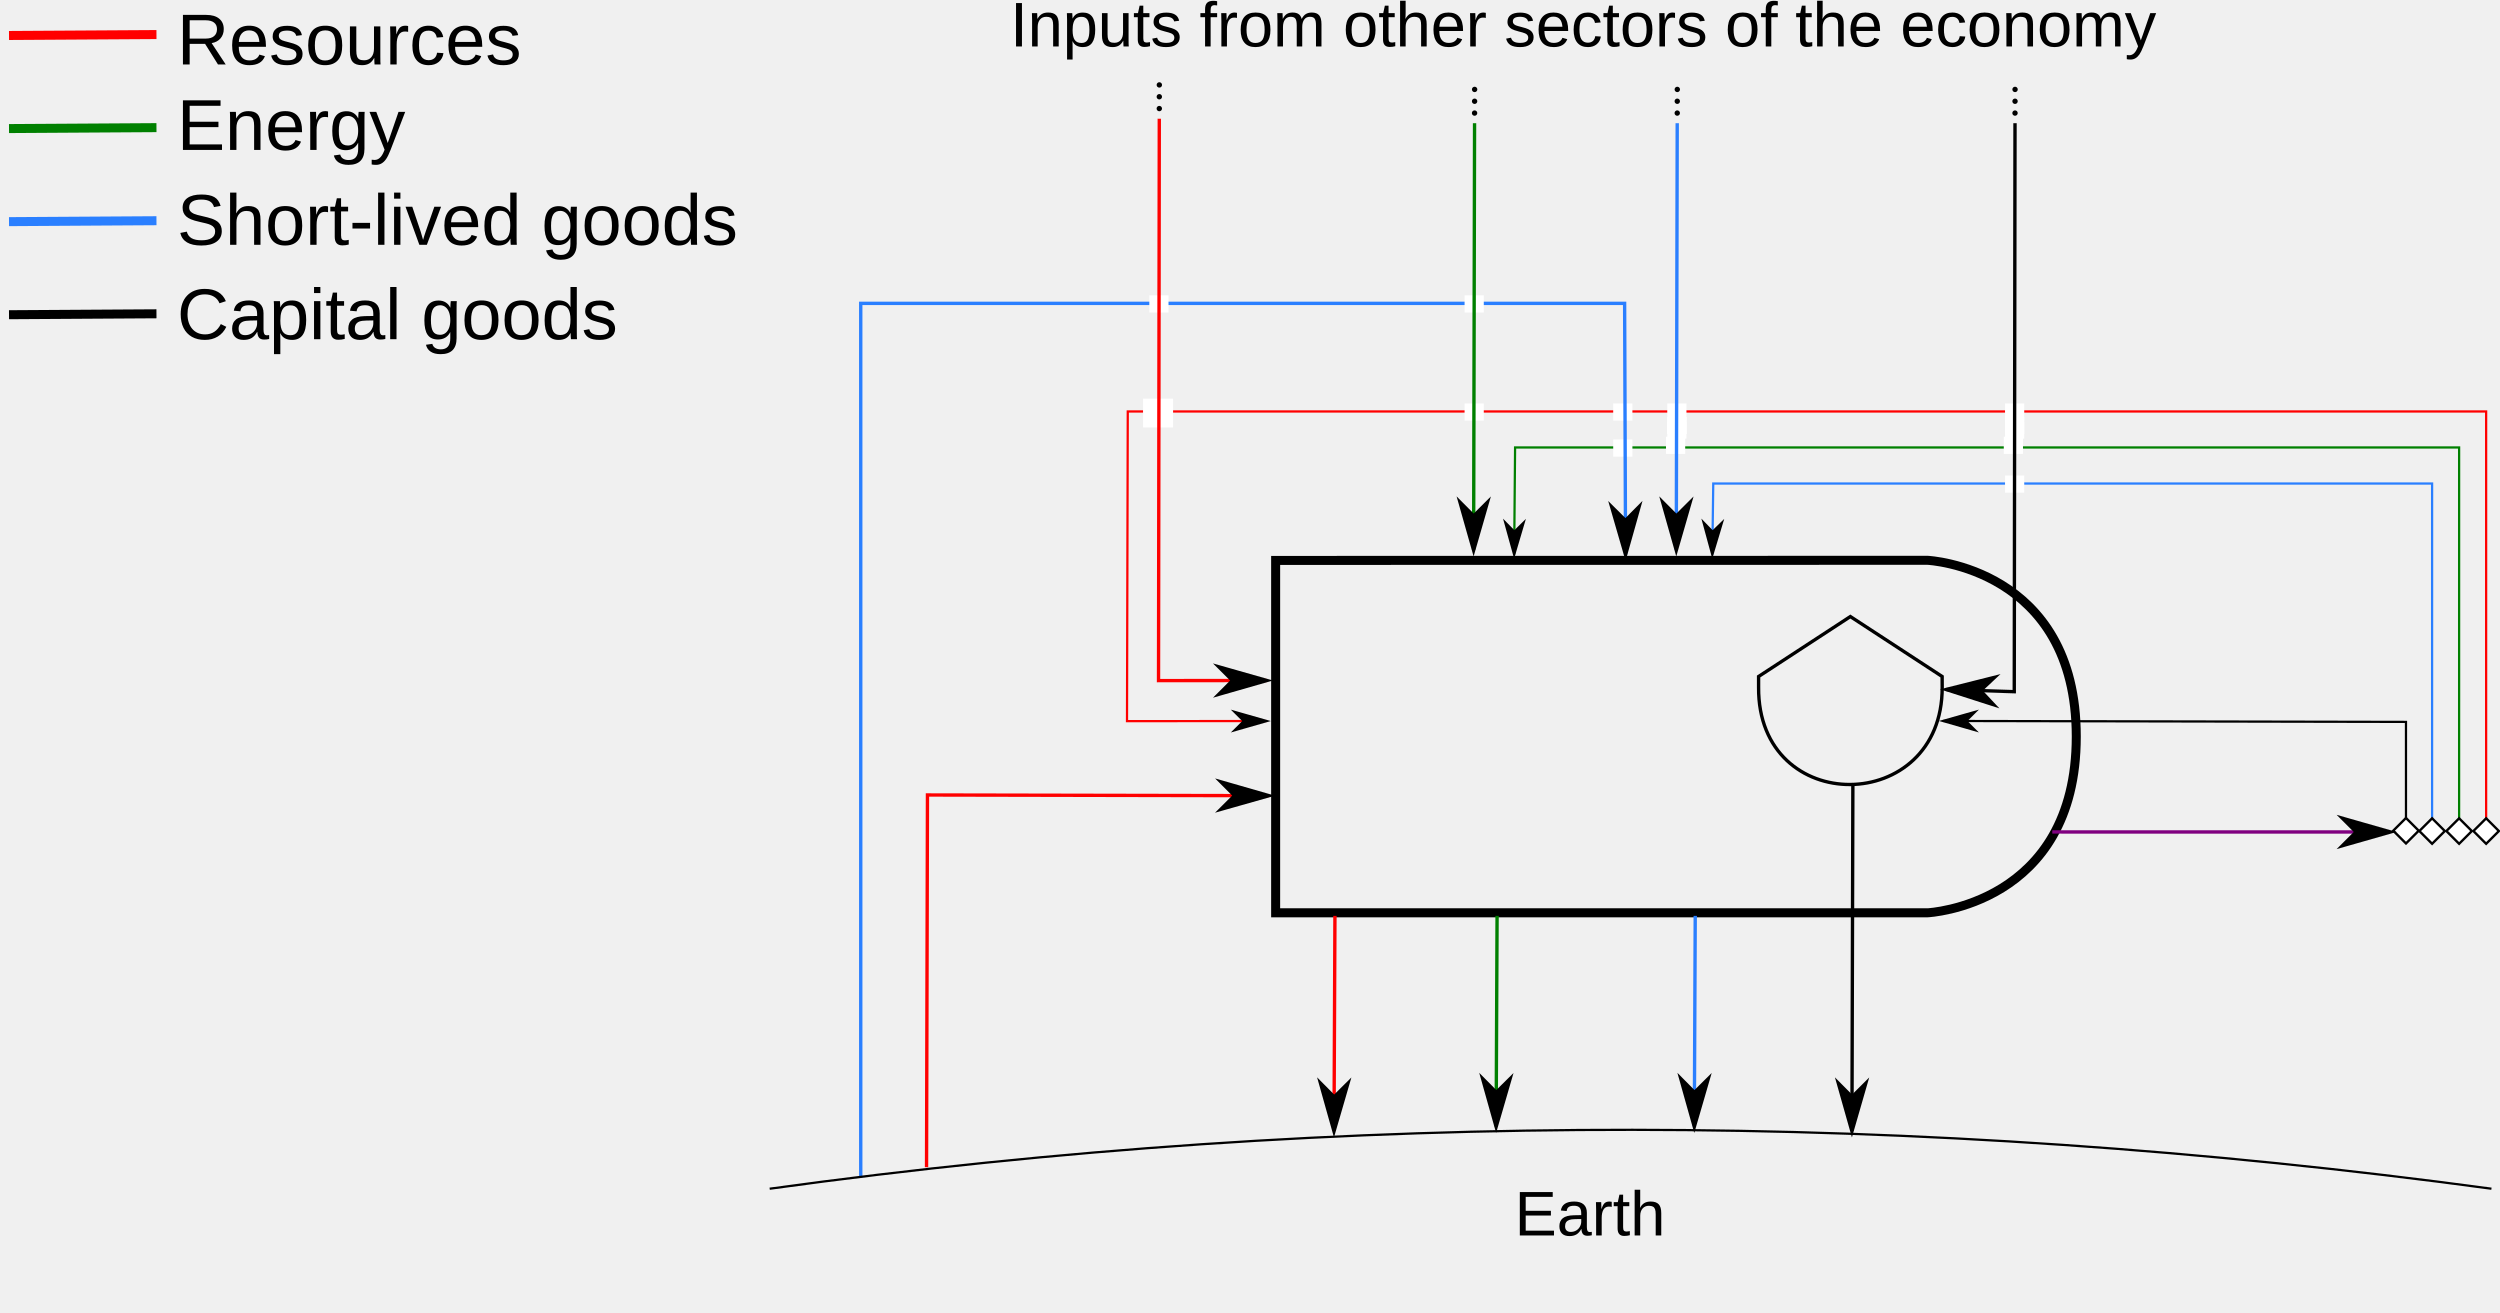
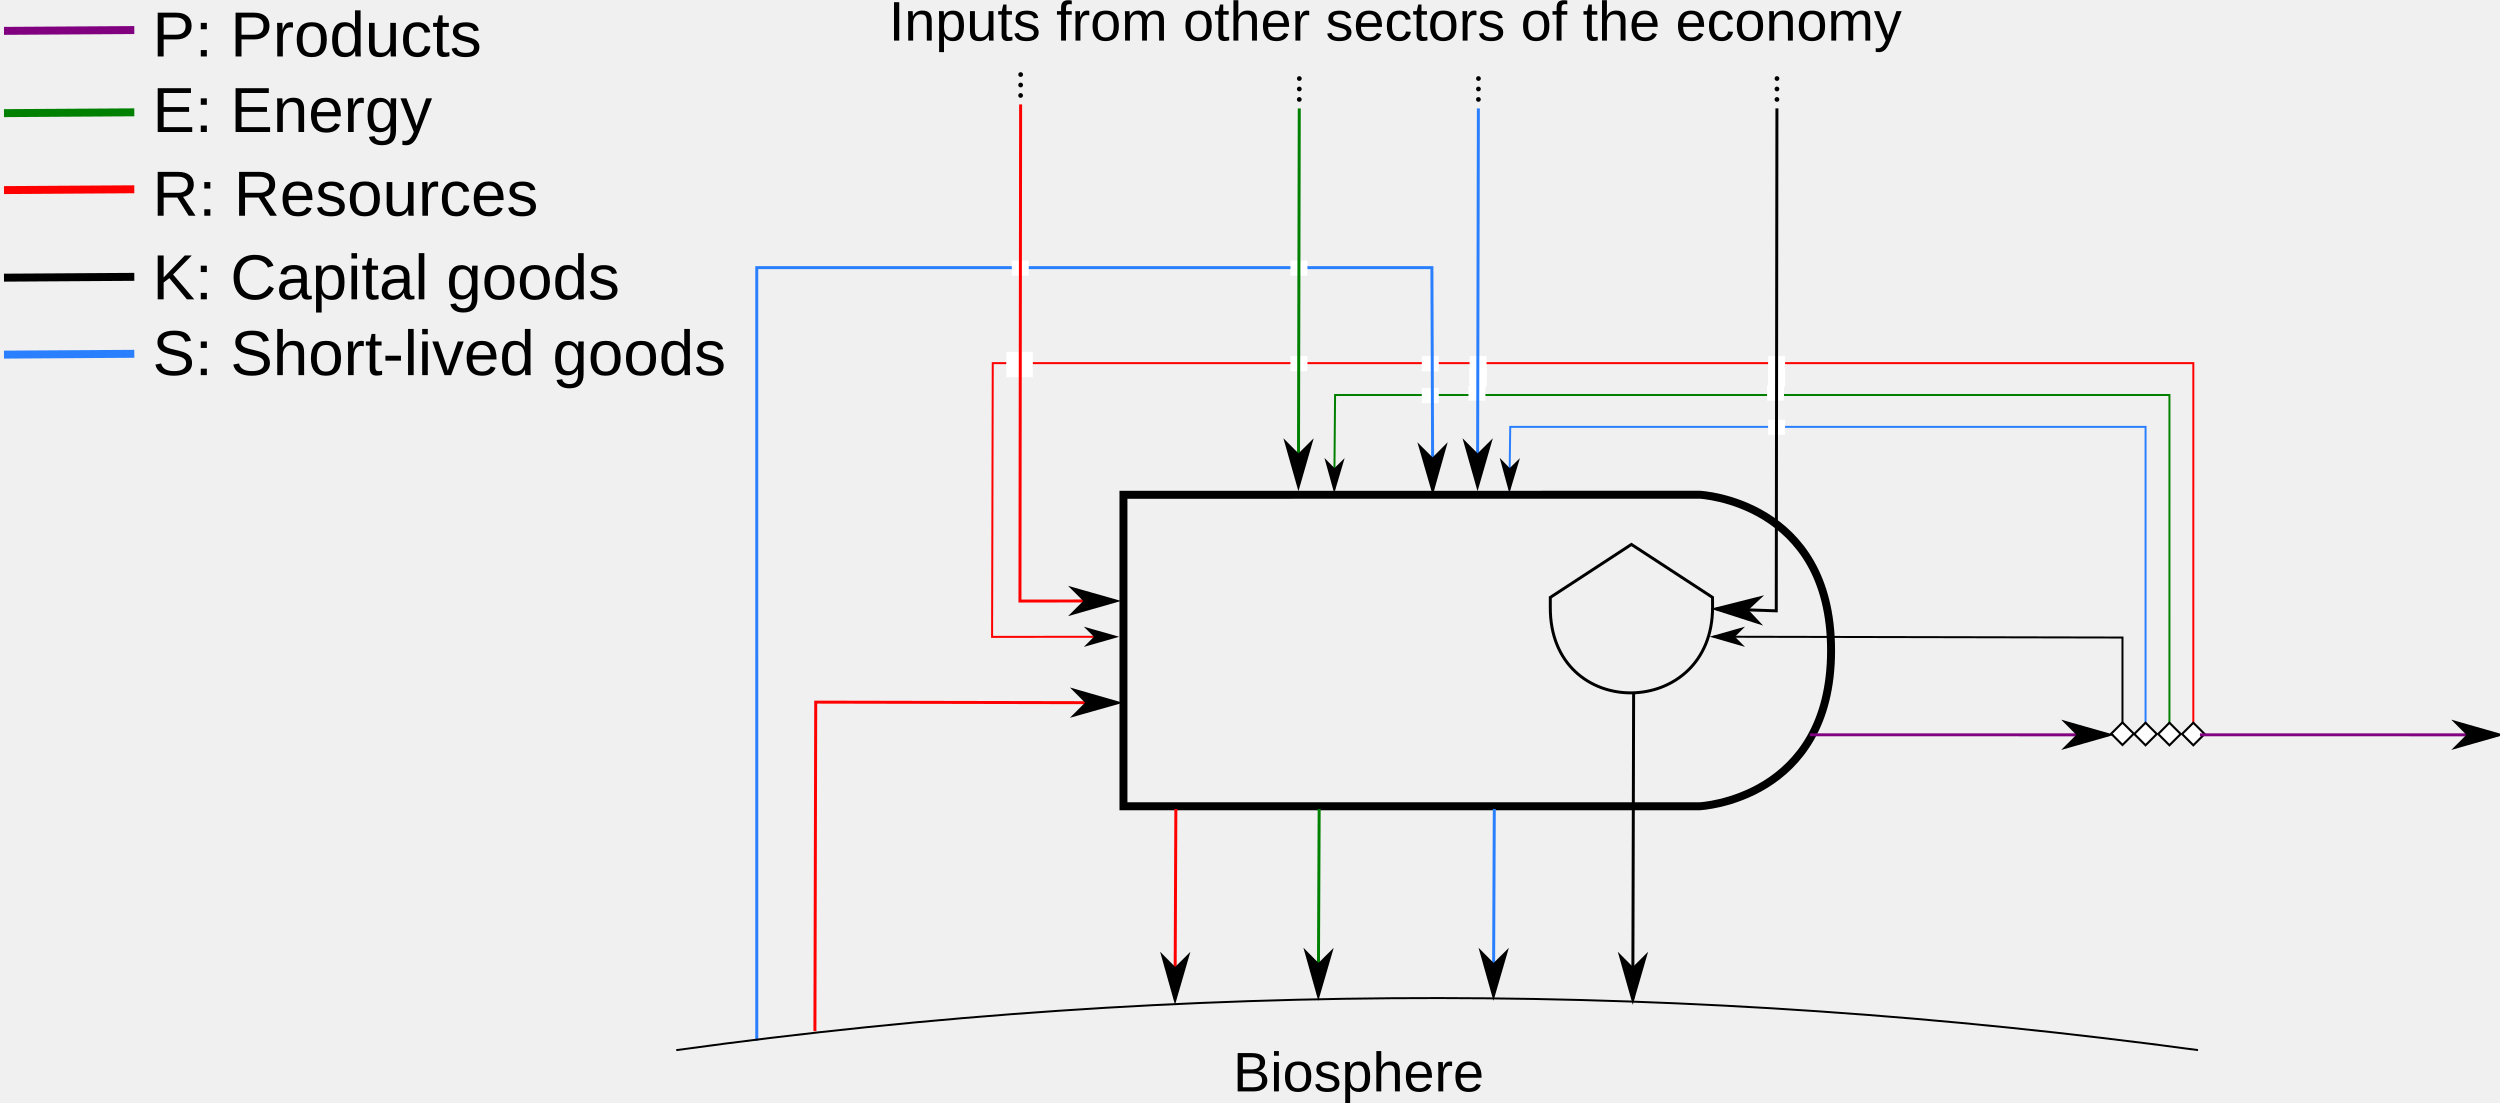
- <svg xmlns="http://www.w3.org/2000/svg" width="1110.177" height="582.942" id="svg2" version="1.1">
+ <svg xmlns="http://www.w3.org/2000/svg" width="1256.111" height="553.949" id="svg2" version="1.1">
  <defs id="defs4">
    <marker orient="auto" refY="0" refX="0" id="Arrow2Mend" style="overflow:visible">
      <path id="path3888" style="font-size:12px;fill-rule:evenodd;stroke-width:0.625;stroke-linejoin:round" d="M 8.719,4.034 -2.207,0.016 8.719,-4.002 c -1.745,2.372 -1.735,5.617 -6e-7,8.035 z" transform="scale(-0.6,-0.6)" />
    </marker>
    <marker orient="auto" refY="0" refX="0" id="EmptyDiamondL" style="overflow:visible">
      <path id="path3968" d="M 0,-7.071 -7.071,0 0,7.071 7.071,0 0,-7.071 z" style="fill:#ffffff;fill-rule:evenodd;stroke:#000000;stroke-width:1pt;marker-start:none" transform="scale(0.8,0.8)" />
    </marker>
    <marker style="overflow:visible" id="InfiniteLineStart" refX="0" refY="0" orient="auto">
      <g id="g4034" transform="translate(-13,0)">
        <circle d="M 3.8,0 C 3.8,0.442 3.442,0.8 3,0.8 2.558,0.8 2.2,0.442 2.2,0 c 0,-0.442 0.358,-0.8 0.8,-0.8 0.442,0 0.8,0.358 0.8,0.8 z" id="circle4036" r="0.8" cy="0" cx="3" />
        <circle d="M 7.3,0 C 7.3,0.442 6.942,0.8 6.5,0.8 6.058,0.8 5.7,0.442 5.7,0 c 0,-0.442 0.358,-0.8 0.8,-0.8 0.442,0 0.8,0.358 0.8,0.8 z" id="circle4038" r="0.8" cy="0" cx="6.5" />
        <circle d="M 10.8,0 C 10.8,0.442 10.442,0.8 10,0.8 9.558,0.8 9.2,0.442 9.2,0 c 0,-0.442 0.358,-0.8 0.8,-0.8 0.442,0 0.8,0.358 0.8,0.8 z" id="circle4040" r="0.8" cy="0" cx="10" />
      </g>
    </marker>
    <marker orient="auto" refY="0" refX="0" id="Arrow1Lend" style="overflow:visible">
      <path id="path3792" d="M 0,0 5,-5 -12.5,0 5,5 0,0 z" style="fill-rule:evenodd;stroke:#000000;stroke-width:1pt;marker-start:none" transform="matrix(-0.8,0,0,-0.8,-10,0)" />
    </marker>
    <marker orient="auto" refY="0" refX="0" id="Arrow1Lstart-0" style="overflow:visible">
      <path id="path4143-5" d="M 0,0 5,-5 -12.5,0 5,5 0,0 z" style="fill-rule:evenodd;stroke:#000000;stroke-width:1pt;marker-start:none" transform="matrix(0.8,0,0,0.8,10,0)" />
    </marker>
    <marker orient="auto" refY="0" refX="0" id="Arrow1Lend-7" style="overflow:visible">
      <path id="path4132-0" d="M 0,0 5,-5 -12.5,0 5,5 0,0 z" style="fill-rule:evenodd;stroke:#000000;stroke-width:1pt;marker-start:none" transform="matrix(-0.8,0,0,-0.8,-10,0)" />
    </marker>
    <marker style="overflow:visible" id="InfiniteLineStart-0" refX="0" refY="0" orient="auto">
      <g id="g4065-5" transform="translate(-13,0)">
        <circle d="M 3.8,0 C 3.8,0.442 3.442,0.8 3,0.8 2.558,0.8 2.2,0.442 2.2,0 c 0,-0.442 0.358,-0.8 0.8,-0.8 0.442,0 0.8,0.358 0.8,0.8 z" id="circle4067-6" r="0.8" cy="0" cx="3" />
        <circle d="M 7.3,0 C 7.3,0.442 6.942,0.8 6.5,0.8 6.058,0.8 5.7,0.442 5.7,0 c 0,-0.442 0.358,-0.8 0.8,-0.8 0.442,0 0.8,0.358 0.8,0.8 z" id="circle4069-78" r="0.8" cy="0" cx="6.5" />
        <circle d="M 10.8,0 C 10.8,0.442 10.442,0.8 10,0.8 9.558,0.8 9.2,0.442 9.2,0 c 0,-0.442 0.358,-0.8 0.8,-0.8 0.442,0 0.8,0.358 0.8,0.8 z" id="circle4071-06" r="0.8" cy="0" cx="10" />
      </g>
    </marker>
    <marker orient="auto" refY="0" refX="0" id="EmptyDiamondL-1" style="overflow:visible">
      <path id="path4169" d="M 0,-7.071 -7.071,0 0,7.071 7.071,0 0,-7.071 z" style="fill:#ffffff;fill-rule:evenodd;stroke:#000000;stroke-width:1pt;marker-start:none" transform="scale(0.8,0.8)" />
    </marker>
    <marker orient="auto" refY="0" refX="0" id="Arrow1Lstart-7" style="overflow:visible">
      <path id="path4143-9" d="M 0,0 5,-5 -12.5,0 5,5 0,0 z" style="fill-rule:evenodd;stroke:#000000;stroke-width:1pt;marker-start:none" transform="matrix(0.8,0,0,0.8,10,0)" />
    </marker>
    <marker orient="auto" refY="0" refX="0" id="Arrow1Lend-0" style="overflow:visible">
      <path id="path4132-2" d="M 0,0 5,-5 -12.5,0 5,5 0,0 z" style="fill-rule:evenodd;stroke:#000000;stroke-width:1pt;marker-start:none" transform="matrix(-0.8,0,0,-0.8,-10,0)" />
    </marker>
    <marker style="overflow:visible" id="InfiniteLineStart-3" refX="0" refY="0" orient="auto">
      <g id="g4065-9" transform="translate(-13,0)">
        <circle d="M 3.8,0 C 3.8,0.442 3.442,0.8 3,0.8 2.558,0.8 2.2,0.442 2.2,0 c 0,-0.442 0.358,-0.8 0.8,-0.8 0.442,0 0.8,0.358 0.8,0.8 z" id="circle4067-9" r="0.8" cy="0" cx="3" />
        <circle d="M 7.3,0 C 7.3,0.442 6.942,0.8 6.5,0.8 6.058,0.8 5.7,0.442 5.7,0 c 0,-0.442 0.358,-0.8 0.8,-0.8 0.442,0 0.8,0.358 0.8,0.8 z" id="circle4069-7" r="0.8" cy="0" cx="6.5" />
        <circle d="M 10.8,0 C 10.8,0.442 10.442,0.8 10,0.8 9.558,0.8 9.2,0.442 9.2,0 c 0,-0.442 0.358,-0.8 0.8,-0.8 0.442,0 0.8,0.358 0.8,0.8 z" id="circle4071-0" r="0.8" cy="0" cx="10" />
      </g>
    </marker>
    <marker orient="auto" refY="0" refX="0" id="InfiniteLineStart-7" style="overflow:visible">
      <g transform="translate(-13,0)" id="g4065">
        <circle cx="3" cy="0" r="0.8" id="circle4067" d="M 3.8,0 C 3.8,0.442 3.442,0.8 3,0.8 2.558,0.8 2.2,0.442 2.2,0 c 0,-0.442 0.358,-0.8 0.8,-0.8 0.442,0 0.8,0.358 0.8,0.8 z" />
        <circle cx="6.5" cy="0" r="0.8" id="circle4069" d="M 7.3,0 C 7.3,0.442 6.942,0.8 6.5,0.8 6.058,0.8 5.7,0.442 5.7,0 c 0,-0.442 0.358,-0.8 0.8,-0.8 0.442,0 0.8,0.358 0.8,0.8 z" />
        <circle cx="10" cy="0" r="0.8" id="circle4071" d="M 10.8,0 C 10.8,0.442 10.442,0.8 10,0.8 9.558,0.8 9.2,0.442 9.2,0 c 0,-0.442 0.358,-0.8 0.8,-0.8 0.442,0 0.8,0.358 0.8,0.8 z" />
      </g>
    </marker>
    <marker style="overflow:visible" id="Arrow1Lend-2" refX="0" refY="0" orient="auto">
      <path transform="matrix(-0.8,0,0,-0.8,-10,0)" style="fill-rule:evenodd;stroke:#000000;stroke-width:1pt;marker-start:none" d="M 0,0 5,-5 -12.5,0 5,5 0,0 z" id="path4132" />
    </marker>
    <marker style="overflow:visible" id="Arrow1Lstart" refX="0" refY="0" orient="auto">
      <path transform="matrix(0.8,0,0,0.8,10,0)" style="fill-rule:evenodd;stroke:#000000;stroke-width:1pt;marker-start:none" d="M 0,0 5,-5 -12.5,0 5,5 0,0 z" id="path4143" />
    </marker>
  </defs>
-   <g id="layer1" transform="translate(835.1399,-154.6341)">
+   <g id="layer1" transform="translate(833.1399,-154.8821)">
    <text xml:space="preserve" style="font-size:32px;font-style:normal;font-variant:normal;font-weight:bold;font-stretch:expanded;text-align:start;line-height:125%;letter-spacing:0px;word-spacing:0px;text-anchor:start;fill:#000000;fill-opacity:1;stroke:none;font-family:Engravers MT;-inkscape-font-specification:Engravers MT Bold Expanded" x="292.258" y="107.663" id="text6668" transform="translate(-121.7803,643.7631)">
      <tspan id="tspan6670" x="292.258" y="107.663" />
    </text>
-     <path id="path4734" d="m -831.14,170.394 65.479,-0.414" style="fill:none;stroke:#ff0000;stroke-width:4;stroke-linecap:butt;stroke-linejoin:miter;stroke-opacity:1;marker-start:none;marker-end:none" />
+     <path id="path4734" d="m -831.14,250.394 65.479,-0.414" style="fill:none;stroke:#ff0000;stroke-width:4;stroke-linecap:butt;stroke-linejoin:miter;stroke-opacity:1;marker-start:none;marker-end:none" />
    <path style="fill:none;stroke:#000000;stroke-width:4;stroke-linecap:butt;stroke-linejoin:miter;stroke-opacity:1;marker-start:none;marker-end:none" d="m -831.14,294.394 65.479,-0.414" id="path4736" />
    <path style="fill:none;stroke:#008000;stroke-width:4;stroke-linecap:butt;stroke-linejoin:miter;stroke-opacity:1;marker-start:none;marker-end:none" d="m -831.14,211.728 65.479,-0.414" id="path4738" />
-     <path id="path4740" d="m -831.14,253.061 65.479,-0.414" style="fill:none;stroke:#2a7fff;stroke-width:4;stroke-linecap:butt;stroke-linejoin:miter;stroke-opacity:1;marker-start:none;marker-end:none" />
-     <text xml:space="preserve" style="font-size:32px;font-style:normal;font-variant:normal;font-weight:normal;font-stretch:normal;text-align:start;line-height:125%;letter-spacing:0px;word-spacing:0px;text-anchor:start;fill:#000000;fill-opacity:1;stroke:none;font-family:Arial;-inkscape-font-specification:Arial" x="-756.526" y="183.267" id="text5894">
-       <tspan id="tspan5896" x="-756.526" y="183.267">Resources</tspan>
+     <path id="path4740" d="m -831.14,333.061 65.479,-0.414" style="fill:none;stroke:#2a7fff;stroke-width:4;stroke-linecap:butt;stroke-linejoin:miter;stroke-opacity:1;marker-start:none;marker-end:none" />
+     <text xml:space="preserve" style="font-size:32px;font-style:normal;font-variant:normal;font-weight:normal;font-stretch:normal;text-align:start;line-height:125%;letter-spacing:0px;word-spacing:0px;text-anchor:start;fill:#000000;fill-opacity:1;stroke:none;font-family:Arial;-inkscape-font-specification:Arial" x="-756.526" y="263.267" id="text5894">
+       <tspan id="tspan5896" x="-756.526" y="263.267">R: Resources</tspan>
    </text>
    <text id="text5898" y="221.202" x="-756.526" style="font-size:32px;font-style:normal;font-variant:normal;font-weight:normal;font-stretch:normal;text-align:start;line-height:125%;letter-spacing:0px;word-spacing:0px;text-anchor:start;fill:#000000;fill-opacity:1;stroke:none;font-family:Arial;-inkscape-font-specification:Arial" xml:space="preserve">
-       <tspan y="221.202" x="-756.526" id="tspan5900">Energy</tspan>
+       <tspan y="221.202" x="-756.526" id="tspan5900">E: Energy</tspan>
    </text>
-     <text xml:space="preserve" style="font-size:32px;font-style:normal;font-variant:normal;font-weight:normal;font-stretch:normal;text-align:start;line-height:125%;letter-spacing:0px;word-spacing:0px;text-anchor:start;fill:#000000;fill-opacity:1;stroke:none;font-family:Arial;-inkscape-font-specification:Arial" x="-756.526" y="263.357" id="text5902">
-       <tspan id="tspan5904" x="-756.526" y="263.357">Short-lived goods</tspan>
+     <text xml:space="preserve" style="font-size:32px;font-style:normal;font-variant:normal;font-weight:normal;font-stretch:normal;text-align:start;line-height:125%;letter-spacing:0px;word-spacing:0px;text-anchor:start;fill:#000000;fill-opacity:1;stroke:none;font-family:Arial;-inkscape-font-specification:Arial" x="-756.526" y="343.357" id="text5902">
+       <tspan id="tspan5904" x="-756.526" y="343.357">S: Short-lived goods</tspan>
    </text>
    <text id="text5906" y="305.267" x="-756.526" style="font-size:32px;font-style:normal;font-variant:normal;font-weight:normal;font-stretch:normal;text-align:start;line-height:125%;letter-spacing:0px;word-spacing:0px;text-anchor:start;fill:#000000;fill-opacity:1;stroke:none;font-family:Arial;-inkscape-font-specification:Arial" xml:space="preserve">
-       <tspan y="305.267" x="-756.526" id="tspan5908">Capital goods</tspan>
+       <tspan y="305.267" x="-756.526" id="tspan5908">K: Capital goods</tspan>
    </text>
    <path id="path6782" d="m -268.666,403.498 0,156.485 289.541,0 c 0,0 66,-3.206 66,-78.265 0,-75.059 -66,-78.265 -66,-78.265 z" style="fill:none;stroke:#000000;stroke-width:4;stroke-linecap:butt;stroke-linejoin:miter;stroke-opacity:1" />
    <path style="fill:none;stroke:#000000;stroke-width:1.5;stroke-linecap:butt;stroke-linejoin:miter;stroke-opacity:1" d="m 27.306,455.046 -40.754,-26.62 -40.754,26.62 0,4.778 c -0.431,58.107 81.709,57.06 81.531,0 z" id="path6784" />
    <path id="path6786" d="m -423.691,672.966 0.409,-165.304 151.459,0.31" style="fill:none;stroke:#ff0000;stroke-width:1.5;stroke-linecap:butt;stroke-linejoin:miter;stroke-opacity:1;marker-start:none;marker-end:url(#Arrow1Lend)" />
    <path id="path6796" d="m -242.335,561.347 -0.414,95.479" style="fill:none;stroke:#ff0000;stroke-width:1.5;stroke-linecap:butt;stroke-linejoin:miter;stroke-opacity:1;marker-start:none;marker-end:url(#Arrow1Lend)" />
    <path style="fill:none;stroke:#000000;stroke-width:1.5;stroke-linecap:butt;stroke-linejoin:miter;stroke-opacity:1;marker-start:none;marker-end:url(#Arrow1Lend)" d="m -12.335,503.347 -0.414,153.479" id="path6806" />
    <path style="fill:none;stroke:#008000;stroke-width:1.5;stroke-linecap:butt;stroke-linejoin:miter;stroke-opacity:1;marker-start:none;marker-end:url(#Arrow1Lend)" d="m -170.335,561.347 -0.414,93.479" id="path6816" />
    <path style="fill:none;stroke:#2a7fff;stroke-width:1px;stroke-linecap:butt;stroke-linejoin:miter;stroke-opacity:1;marker-start:url(#EmptyDiamondL);marker-end:url(#Arrow1Lend)" d="m 244.88,523.677 0.005,-154.33 -319.219,0 -0.414,31.479" id="path6820" />
    <path style="fill:none;stroke:#000000;stroke-width:1px;stroke-linecap:butt;stroke-linejoin:miter;stroke-opacity:1;marker-start:url(#EmptyDiamondL);marker-end:url(#Arrow1Lend)" d="m 233.286,523.531 0,-48.325 -205.479,-0.414" id="path6822" />
    <path id="path6824" d="m 76.221,524.076 150,0.009" style="fill:none;stroke:#800080;stroke-width:1.5;stroke-linecap:butt;stroke-linejoin:miter;stroke-opacity:1;marker-end:url(#Arrow1Lend)" />
    <path id="path6826" d="m 256.88,523.677 0.005,-170.33 -419.219,0 -0.414,47.479" style="fill:none;stroke:#008000;stroke-width:1px;stroke-linecap:butt;stroke-linejoin:miter;stroke-opacity:1;marker-start:url(#EmptyDiamondL);marker-end:url(#Arrow1Lend)" />
    <rect y="365.793" x="55.239" height="7.626" width="8.523" id="rect6828" style="fill:#ffffff;fill-opacity:1;stroke:none" />
    <rect style="fill:#ffffff;fill-opacity:1;stroke:none" id="rect6830" width="8.523" height="7.626" x="54.683" y="348.572" />
    <rect style="fill:#ffffff;fill-opacity:1;stroke:none" id="rect6832" width="8.523" height="7.626" x="55.239" y="339.793" />
    <rect y="341.793" x="55.239" height="7.626" width="8.523" id="rect6834" style="fill:#ffffff;fill-opacity:1;stroke:none" />
    <rect y="339.793" x="-94.761" height="7.626" width="8.523" id="rect6836" style="fill:#ffffff;fill-opacity:1;stroke:none" />
    <rect style="fill:#ffffff;fill-opacity:1;stroke:none" id="rect6838" width="8.523" height="7.626" x="-94.761" y="341.793" />
    <path id="path6848" d="m -82.335,561.347 -0.414,93.479" style="fill:none;stroke:#2a7fff;stroke-width:1.5;stroke-linecap:butt;stroke-linejoin:miter;stroke-opacity:1;marker-start:none;marker-end:url(#Arrow1Lend)" />
    <path style="fill:none;stroke:#ff0000;stroke-width:1px;stroke-linecap:butt;stroke-linejoin:miter;stroke-opacity:1;marker-start:url(#EmptyDiamondL);marker-end:url(#Arrow1Lend)" d="m 268.88,523.677 0.005,-186.33 -603.219,0 -0.338,137.528 61.924,-0.049" id="path6850" />
    <rect style="fill:#ffffff;fill-opacity:1;stroke:none" id="rect6852" width="13.338" height="12.782" x="-327.548" y="331.666" />
    <rect y="333.793" x="55.239" height="7.626" width="8.523" id="rect6854" style="fill:#ffffff;fill-opacity:1;stroke:none" />
    <rect y="348.572" x="-95.317" height="7.626" width="8.523" id="rect6860" style="fill:#ffffff;fill-opacity:1;stroke:none" />
    <rect y="339.793" x="-94.761" height="7.626" width="8.523" id="rect6862" style="fill:#ffffff;fill-opacity:1;stroke:none" />
    <rect style="fill:#ffffff;fill-opacity:1;stroke:none" id="rect6866" width="8.523" height="7.626" x="-94.761" y="333.793" />
    <path style="fill:none;stroke:#2a7fff;stroke-width:1.5;stroke-linecap:butt;stroke-linejoin:miter;stroke-opacity:1;marker-start:url(#InfiniteLineStart-7);marker-end:url(#Arrow1Lend)" d="m -90.334,209.347 -0.414,189.479" id="path9595" />
    <path id="path9819" d="M 59.666,209.347 59.333,461.79 29.252,460.826" style="fill:none;stroke:#000000;stroke-width:1.5;stroke-linecap:butt;stroke-linejoin:miter;stroke-opacity:1;marker-start:url(#InfiniteLineStart-7);marker-end:url(#Arrow1Lend)" />
    <rect y="333.793" x="-184.761" height="7.626" width="8.523" id="rect4707" style="fill:#ffffff;fill-opacity:1;stroke:none" />
    <rect y="333.793" x="-118.761" height="7.626" width="8.523" id="rect4711" style="fill:#ffffff;fill-opacity:1;stroke:none" />
    <rect style="fill:#ffffff;fill-opacity:1;stroke:none" id="rect4713" width="8.523" height="7.626" x="-118.761" y="349.793" />
    <path id="path4703" d="m -452.907,677.677 -0.005,-388.33 339.219,0 0.414,111.479" style="fill:none;stroke:#2a7fff;stroke-width:1.5;stroke-linecap:butt;stroke-linejoin:miter;stroke-opacity:1;marker-start:none;marker-end:url(#Arrow1Lend)" />
    <rect style="fill:#ffffff;fill-opacity:1;stroke:none" id="rect4709" width="8.523" height="7.626" x="-184.761" y="285.793" />
    <path id="path4705" d="m -180.334,209.347 -0.414,189.479" style="fill:none;stroke:#008000;stroke-width:1.5;stroke-linecap:butt;stroke-linejoin:miter;stroke-opacity:1;marker-start:url(#InfiniteLineStart-7);marker-end:url(#Arrow1Lend)" />
    <rect y="285.793" x="-324.761" height="7.626" width="8.523" id="rect4717" style="fill:#ffffff;fill-opacity:1;stroke:none" />
    <path style="fill:none;stroke:#ff0000;stroke-width:1.5;stroke-linecap:butt;stroke-linejoin:miter;stroke-opacity:1;marker-start:url(#InfiniteLineStart-7);marker-end:url(#Arrow1Lend)" d="m -320.334,207.347 -0.338,249.528 47.924,-0.049" id="path9583" />
-     <text id="text4961" y="703.267" x="-162.526" style="font-size:28px;font-style:normal;font-variant:normal;font-weight:normal;font-stretch:normal;text-align:start;line-height:125%;letter-spacing:0px;word-spacing:0px;text-anchor:start;fill:#000000;fill-opacity:1;stroke:none;font-family:Arial;-inkscape-font-specification:Arial" xml:space="preserve">
-       <tspan y="703.267" x="-162.526" id="tspan4963">Earth</tspan>
+     <text id="text4961" y="703.267" x="-131.094" style="font-size:28px;font-style:normal;font-variant:normal;font-weight:normal;font-stretch:normal;text-align:start;line-height:125%;letter-spacing:0px;word-spacing:0px;text-anchor:start;fill:#000000;fill-opacity:1;stroke:none;font-family:Arial;-inkscape-font-specification:Arial" xml:space="preserve">
+       <tspan y="703.267" x="-131.094" id="tspan4963" style="text-align:center;text-anchor:middle">Biosphere</tspan>
    </text>
    <text id="text4965" y="175.267" x="-386.526" style="font-size:28px;font-style:normal;font-variant:normal;font-weight:normal;font-stretch:normal;text-align:start;line-height:125%;letter-spacing:0px;word-spacing:0px;text-anchor:start;fill:#000000;fill-opacity:1;stroke:none;font-family:Arial;-inkscape-font-specification:Arial" xml:space="preserve">
      <tspan y="175.267" x="-386.526" id="tspan4967">Inputs from other sectors of the economy</tspan>
    </text>
    <path style="fill:none;stroke:#000000;stroke-width:1px;stroke-linecap:butt;stroke-linejoin:miter;stroke-opacity:1" d="m 341.788,527.876 c 256.212,-35.344 510.705,-34.403 764.592,0" id="path3079" transform="translate(-835.1399,154.6341)" />
+     <path style="fill:none;stroke:#800080;stroke-width:1.5;stroke-linecap:butt;stroke-linejoin:miter;stroke-opacity:1;marker-end:url(#Arrow1Lend)" d="m 272.221,524.076 150,0.009" id="path3075" />
+     <path style="fill:none;stroke:#800080;stroke-width:4;stroke-linecap:butt;stroke-linejoin:miter;stroke-opacity:1;marker-start:none;marker-end:none" d="m -831.14,170.394 65.479,-0.414" id="path3134" />
+     <text id="text3136" y="183.267" x="-756.526" style="font-size:32px;font-style:normal;font-variant:normal;font-weight:normal;font-stretch:normal;text-align:start;line-height:125%;letter-spacing:0px;word-spacing:0px;text-anchor:start;fill:#000000;fill-opacity:1;stroke:none;font-family:Arial;-inkscape-font-specification:Arial" xml:space="preserve">
+       <tspan y="183.267" x="-756.526" id="tspan3138">P: Products</tspan>
+     </text>
  </g>
</svg>
